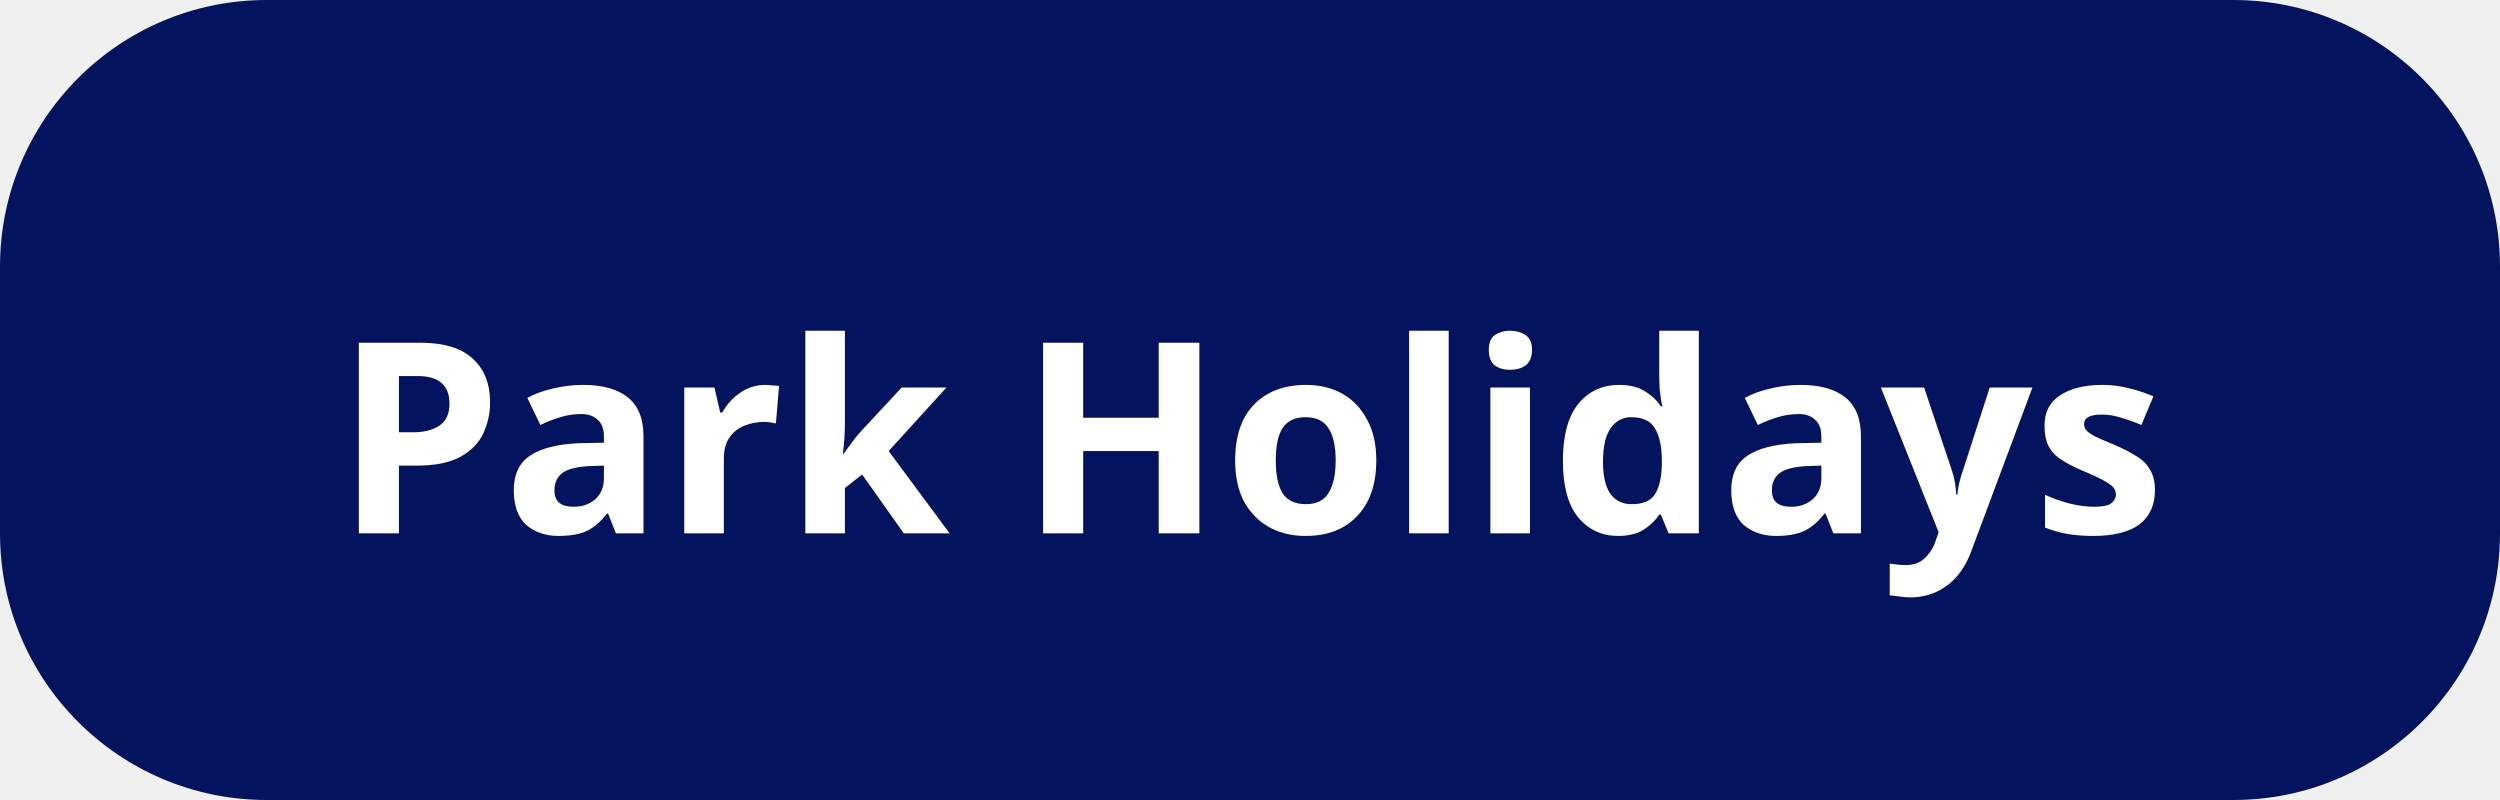
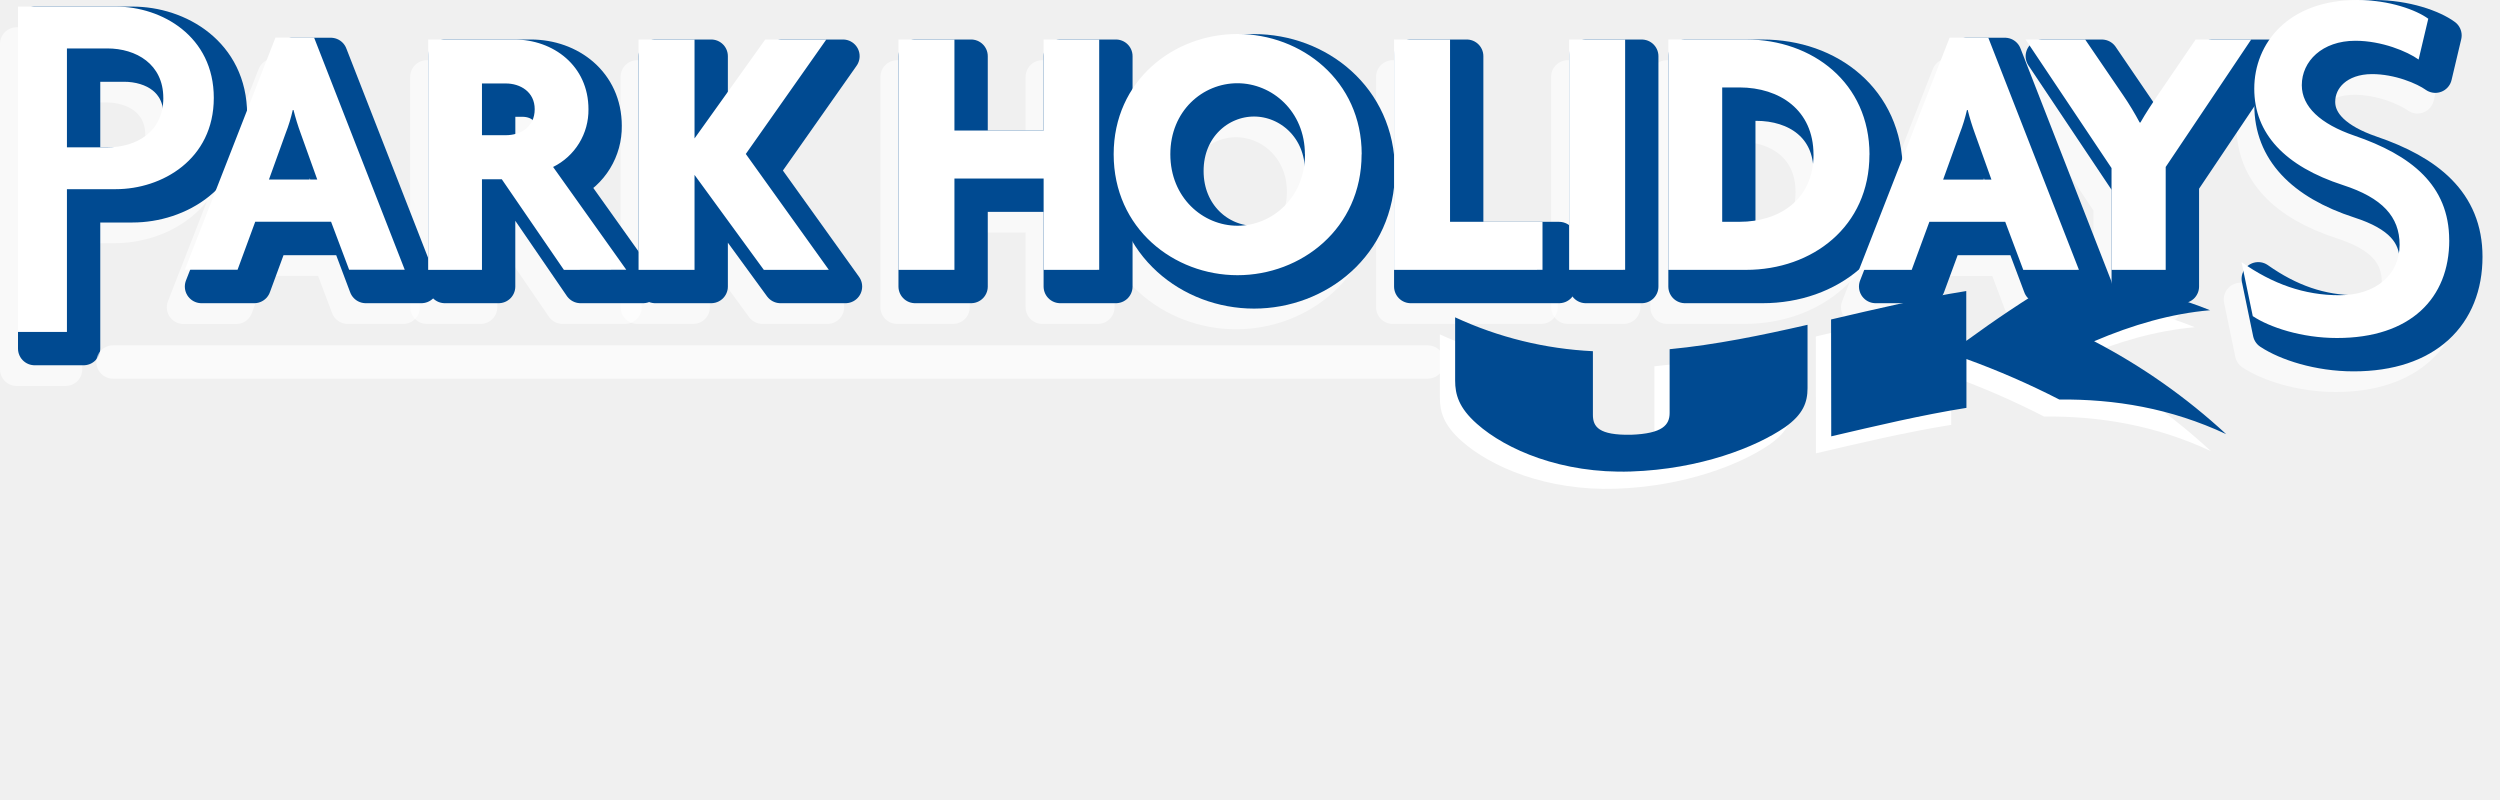
- <svg xmlns="http://www.w3.org/2000/svg" width="75" height="24" viewBox="0 0 75 24">
-   <rect width="75" height="24" rx="8" fill="#03135e" />
-   <text x="37.5" y="16" font-family="sans-serif" font-size="8" font-weight="600" fill="#ffffff" text-anchor="middle">Park Holidays</text>
+ <svg xmlns="http://www.w3.org/2000/svg" viewBox="0 0 75 24" fill="none">
+   <g transform="translate(0, 0.62)">
+     <svg viewBox="0 0 73.938 11.14" width="73.938" height="11.14" overflow="visible">
+       <path opacity="0.6" d="M17.614 3.777C17.614 2.477 16.563 1.686 15.383 1.686H12.805V8.597H14.419V5.878H15.015L16.878 8.597H18.753L16.553 5.51C16.875 5.351 17.146 5.104 17.334 4.797C17.522 4.49 17.619 4.136 17.614 3.777ZM15.133 4.557H14.418V3.008H15.133C15.567 3.008 16 3.257 16 3.777C16.001 4.318 15.567 4.557 15.133 4.557Z" fill="white" stroke="white" stroke-linecap="round" stroke-linejoin="round" />
+       <path opacity="0.6" d="M24.749 1.686H22.918L20.796 4.654V1.686H19.117V8.597H20.796V5.748L22.875 8.597H24.825L22.333 5.12L24.749 1.686Z" fill="white" stroke="white" stroke-linecap="round" stroke-linejoin="round" />
+       <path opacity="0.6" d="M6.374 3.437C6.374 1.587 4.813 0.698 3.437 0.698H0.5V10.459H1.968V6.176H3.437C4.813 6.176 6.374 5.292 6.374 3.437ZM3.177 4.921H1.968V1.953H3.177C4.048 1.953 4.859 2.428 4.859 3.437C4.859 4.463 4.048 4.921 3.177 4.921Z" fill="white" stroke="white" stroke-linecap="round" stroke-linejoin="round" />
+       <path opacity="0.6" d="M8.223 1.635L5.504 8.6H7.086L7.615 7.156H9.889L10.431 8.597H12.099L9.383 1.635H8.223ZM8.028 5.889L8.527 4.502C8.615 4.273 8.686 4.038 8.74 3.798H8.761C8.821 4.037 8.893 4.272 8.978 4.502L9.477 5.889H8.028Z" fill="white" stroke="white" stroke-linecap="round" stroke-linejoin="round" />
+       <path opacity="0.6" d="M37.082 1.524C35.175 1.524 33.367 2.921 33.367 5.13C33.367 7.362 35.175 8.758 37.082 8.758C38.989 8.758 40.808 7.362 40.808 5.13C40.808 2.922 38.999 1.524 37.082 1.524ZM37.082 7.275C36.042 7.275 35.068 6.432 35.068 5.13C35.068 3.829 36.042 2.997 37.082 2.997C38.122 2.997 39.107 3.84 39.107 5.13C39.107 6.42 38.122 7.275 37.082 7.275Z" fill="white" stroke="white" stroke-linecap="round" stroke-linejoin="round" />
+       <path opacity="0.6" d="M58.449 1.635L55.73 8.6H57.312L57.842 7.159H60.115L60.657 8.6H62.324L59.608 1.635H58.449ZM58.254 5.893L58.752 4.506C58.842 4.277 58.914 4.042 58.969 3.802H58.99C59.049 4.04 59.122 4.275 59.206 4.506L59.705 5.893H58.254Z" fill="white" stroke="white" stroke-linecap="round" stroke-linejoin="round" />
+       <path opacity="0.6" d="M31.268 4.416H28.592V1.686H26.913V8.597H28.592V5.857H31.268V8.597H32.936V1.686H31.268V4.416Z" fill="white" stroke="white" stroke-linecap="round" stroke-linejoin="round" />
+       <path opacity="0.6" d="M70.592 4.57C69.567 4.217 69.021 3.698 69.021 3.055C69.021 2.336 69.633 1.723 70.627 1.723C71.423 1.723 72.188 2.045 72.524 2.286L72.815 1.062C72.463 0.803 71.653 0.5 70.689 0.5C68.608 0.5 67.595 1.8 67.595 3.162C67.595 4.508 68.513 5.487 70.257 6.053C71.435 6.435 71.954 7.002 71.954 7.843C71.954 8.745 71.235 9.357 70.15 9.357C69.094 9.357 68.145 9.02 67.213 8.363L67.549 9.984C68.053 10.32 69.018 10.64 70.073 10.64C72.276 10.64 73.438 9.447 73.438 7.703C73.438 6.054 72.29 5.151 70.592 4.57Z" fill="white" stroke="white" stroke-linecap="round" stroke-linejoin="round" />
+       <path opacity="0.6" d="M65.833 1.686L64.692 3.355C64.541 3.583 64.324 3.907 64.172 4.178H64.151C64 3.894 63.834 3.62 63.653 3.355L62.515 1.686H60.728L63.302 5.542V8.597H64.927V5.51L67.494 1.687L65.833 1.686Z" fill="white" stroke="white" stroke-linecap="round" stroke-linejoin="round" />
+       <path opacity="0.6" d="M43.461 1.686H41.782V8.597H46.234V7.156H43.461V1.686Z" fill="white" stroke="white" stroke-linecap="round" stroke-linejoin="round" />
+       <path opacity="0.6" d="M48.712 1.686H47.033V8.596H48.712V1.686Z" fill="white" stroke="white" stroke-linecap="round" stroke-linejoin="round" />
+       <path opacity="0.6" d="M52.339 1.686H50.01V8.597H52.339C54.332 8.597 56.043 7.298 56.043 5.142C56.043 2.985 54.332 1.686 52.339 1.686ZM52.146 7.156H51.626V3.125H52.146C53.349 3.125 54.366 3.796 54.366 5.14C54.366 6.483 53.346 7.156 52.146 7.156Z" fill="white" stroke="white" stroke-linecap="round" stroke-linejoin="round" />
+     </svg>
+   </g>
+   <g transform="translate(0.54, 0)">
+     <svg viewBox="0 0 73.935 11.141" width="73.935" height="11.141" overflow="visible">
+       <path d="M8.224 1.632L5.505 8.596H7.087L7.617 7.155H9.892L10.434 8.596H12.102L9.383 1.632H8.224ZM8.029 5.888L8.527 4.504C8.617 4.275 8.689 4.04 8.743 3.8H8.765C8.825 4.038 8.897 4.273 8.982 4.504L9.48 5.891L8.029 5.888Z" fill="#004A91" stroke="#004A91" stroke-linecap="round" stroke-linejoin="round" />
+       <path d="M65.83 1.686L64.692 3.354C64.541 3.582 64.324 3.906 64.172 4.177H64.151C64 3.894 63.834 3.619 63.653 3.354L62.516 1.686H60.729L63.307 5.542V8.596H64.932V5.509L67.498 1.686H65.83Z" fill="#004A91" stroke="#004A91" stroke-linecap="round" stroke-linejoin="round" />
+       <path d="M70.592 4.569C69.567 4.217 69.016 3.697 69.016 3.055C69.016 2.336 69.628 1.723 70.622 1.723C71.418 1.723 72.183 2.045 72.52 2.286L72.81 1.062C72.458 0.803 71.648 0.5 70.684 0.5C68.604 0.5 67.59 1.8 67.59 3.162C67.59 4.508 68.508 5.487 70.252 6.053C71.43 6.435 71.95 7.002 71.95 7.843C71.95 8.745 71.231 9.357 70.145 9.357C69.089 9.357 68.141 9.021 67.208 8.363L67.544 9.985C68.05 10.321 69.013 10.641 70.069 10.641C72.272 10.641 73.435 9.447 73.435 7.704C73.438 6.053 72.291 5.15 70.592 4.569Z" fill="#004A91" stroke="#004A91" stroke-linecap="round" stroke-linejoin="round" />
+       <path d="M48.713 1.686H47.034V8.596H48.713V1.686Z" fill="#004A91" stroke="#004A91" stroke-linecap="round" stroke-linejoin="round" />
+       <path d="M17.614 3.776C17.614 2.476 16.563 1.685 15.383 1.685H12.805V8.596H14.419V5.878H15.014L16.877 8.596H18.752L16.553 5.509C16.875 5.35 17.146 5.103 17.334 4.796C17.522 4.489 17.619 4.135 17.614 3.776ZM15.135 4.556H14.42V3.004H15.135C15.568 3.004 16.002 3.253 16.002 3.773C16.001 4.317 15.568 4.556 15.135 4.556Z" fill="#004A91" stroke="#004A91" stroke-linecap="round" stroke-linejoin="round" />
+       <path d="M6.374 3.436C6.374 1.586 4.813 0.698 3.437 0.698H0.5V10.458H1.968V6.175H3.437C4.813 6.175 6.374 5.288 6.374 3.436ZM3.178 4.92H1.968V1.953H3.178C4.049 1.953 4.86 2.428 4.86 3.437C4.859 4.462 4.048 4.92 3.178 4.92Z" fill="#004A91" stroke="#004A91" stroke-linecap="round" stroke-linejoin="round" />
+       <path d="M52.339 1.686H50.01V8.596H52.339C54.332 8.596 56.043 7.297 56.043 5.141C56.043 2.984 54.332 1.686 52.339 1.686ZM52.144 7.156H51.624V3.125H52.144C53.347 3.125 54.364 3.796 54.364 5.14C54.364 6.483 53.347 7.155 52.144 7.155V7.156Z" fill="#004A91" stroke="#004A91" stroke-linecap="round" stroke-linejoin="round" />
+       <path d="M43.461 1.685H41.782V8.596H46.234V7.155H43.461V1.685Z" fill="#004A91" stroke="#004A91" stroke-linecap="round" stroke-linejoin="round" />
+       <path d="M37.082 1.523C35.175 1.523 33.367 2.92 33.367 5.129C33.367 7.361 35.175 8.758 37.082 8.758C38.989 8.758 40.808 7.362 40.808 5.129C40.808 2.921 38.999 1.523 37.082 1.523ZM37.082 7.274C36.042 7.274 35.068 6.431 35.068 5.129C35.068 3.828 36.042 2.996 37.082 2.996C38.123 2.996 39.107 3.839 39.107 5.129C39.107 6.419 38.122 7.274 37.082 7.274Z" fill="#004A91" stroke="#004A91" stroke-linecap="round" stroke-linejoin="round" />
+       <path d="M58.448 1.632L55.729 8.596H57.311L57.841 7.155H60.117L60.658 8.596H62.326L59.608 1.632H58.448ZM58.253 5.889L58.752 4.504C58.842 4.275 58.914 4.04 58.969 3.8H58.991C59.05 4.038 59.123 4.273 59.207 4.504L59.706 5.891L58.253 5.889Z" fill="#004A91" stroke="#004A91" stroke-linecap="round" stroke-linejoin="round" />
+       <path d="M24.749 1.685H22.919L20.796 4.653V1.685H19.117V8.596H20.796V5.747L22.875 8.596H24.825L22.334 5.119L24.749 1.685Z" fill="#004A91" stroke="#004A91" stroke-linecap="round" stroke-linejoin="round" />
+       <path d="M31.268 4.415H28.593V1.685H26.914V8.596H28.593V5.855H31.268V8.596H32.937V1.685H31.268V4.415Z" fill="#004A91" stroke="#004A91" stroke-linecap="round" stroke-linejoin="round" />
+     </svg>
+   </g>
+   <g transform="translate(0.54, 0)">
+     <svg viewBox="0 0 72.938 10.14" width="72.938" height="10.14" overflow="visible">
+       <path fill-rule="evenodd" clip-rule="evenodd" d="M5.874 2.936C5.874 1.086 4.313 0.198 2.937 0.198H0V9.958H1.468V5.675H2.937C4.313 5.675 5.874 4.788 5.874 2.936ZM4.36 2.936C4.36 3.961 3.549 4.42 2.678 4.42H1.468V1.453H2.677C3.548 1.453 4.359 1.927 4.359 2.936H4.36ZM11.602 8.092L8.883 1.128H7.724L5.005 8.092H6.587L7.117 6.652H9.392L9.934 8.092H11.602ZM8.977 5.385H7.529L8.027 4.004C8.117 3.775 8.189 3.54 8.243 3.3H8.265C8.325 3.538 8.397 3.773 8.482 4.004L8.977 5.385ZM18.248 8.092L16.053 5.009C16.375 4.85 16.646 4.603 16.834 4.296C17.022 3.989 17.119 3.635 17.114 3.276C17.114 1.976 16.063 1.185 14.883 1.185H12.305V8.096H13.919V5.378H14.514L16.377 8.096L18.248 8.092ZM15.501 3.276C15.501 3.817 15.068 4.056 14.634 4.056H13.919V2.504H14.635C15.068 2.504 15.501 2.756 15.501 3.276ZM24.325 8.095L21.834 4.619L24.249 1.186H22.417L20.296 4.153V1.186H18.617V8.096H20.296V5.247L22.375 8.096L24.325 8.095ZM32.436 8.095V1.186H30.768V3.915H28.093V1.186H26.414V8.096H28.093V5.356H30.769V8.096L32.436 8.095ZM40.311 4.627C40.311 2.417 38.502 1.02 36.585 1.02C34.668 1.02 32.87 2.417 32.87 4.627C32.87 6.858 34.678 8.256 36.585 8.256C38.492 8.256 40.308 6.862 40.308 4.629L40.311 4.627ZM38.61 4.627C38.61 5.927 37.625 6.772 36.585 6.772C35.545 6.772 34.57 5.928 34.57 4.627C34.57 3.325 35.542 2.497 36.582 2.497C37.623 2.497 38.607 3.341 38.607 4.629L38.61 4.627ZM45.735 8.095V6.655H42.961V1.186H41.282V8.096L45.735 8.095ZM48.214 8.095V1.186H46.534V8.096L48.214 8.095ZM55.545 4.64C55.545 2.483 53.833 1.184 51.841 1.184H49.51V8.096H51.839C53.832 8.096 55.543 6.796 55.543 4.641L55.545 4.64ZM53.866 4.64C53.866 5.982 52.848 6.654 51.646 6.654H51.126V2.623H51.646C52.847 2.626 53.865 3.298 53.865 4.641L53.866 4.64ZM61.828 8.095L59.109 1.131H57.948L55.229 8.096H56.811L57.341 6.655H59.617L60.158 8.096L61.828 8.095ZM59.203 5.388H57.754L58.252 4.004C58.342 3.775 58.414 3.54 58.469 3.3H58.491C58.55 3.538 58.623 3.773 58.707 4.004L59.203 5.388ZM66.996 1.185H65.33L64.192 2.854C64.041 3.082 63.824 3.406 63.672 3.677H63.651C63.5 3.394 63.334 3.119 63.153 2.854L62.016 1.186H60.228L62.806 5.042V8.096H64.431V5.009L66.996 1.185ZM72.936 7.205C72.936 5.553 71.788 4.65 70.09 4.069C69.066 3.717 68.514 3.197 68.514 2.555C68.514 1.836 69.127 1.223 70.12 1.223C70.916 1.223 71.681 1.545 72.018 1.786L72.308 0.562C71.956 0.303 71.146 0 70.182 0C68.102 0 67.088 1.3 67.088 2.662C67.088 4.008 68.006 4.987 69.75 5.553C70.928 5.935 71.448 6.502 71.448 7.343C71.448 8.245 70.729 8.857 69.643 8.857C68.588 8.857 67.639 8.52 66.706 7.863L67.043 9.484C67.548 9.82 68.512 10.14 69.567 10.14C71.775 10.142 72.938 8.948 72.938 7.205H72.936Z" fill="white" />
+     </svg>
+   </g>
+   <g transform="translate(2.89, 10.36)">
+     <svg viewBox="0 0 40.444 1" width="40.444" height="1" overflow="visible">
+       <path opacity="0.65" d="M0.5 0.5H39.944" stroke="white" stroke-linecap="round" stroke-linejoin="round" />
+     </svg>
+   </g>
+   <g transform="translate(43.19, 8.99)">
+     <svg viewBox="0 0 23.137 5.676" width="23.137" height="5.676" overflow="visible">
+       <path fill-rule="evenodd" clip-rule="evenodd" d="M0 1.038C1.301 1.642 2.707 1.988 4.14 2.056V3.967C4.14 4.327 4.317 4.581 5.283 4.566C6.232 4.531 6.442 4.271 6.442 3.909V1.999C7.821 1.866 9.2 1.581 10.579 1.266V3.171C10.579 3.592 10.45 3.957 9.903 4.342C9.034 4.94 7.359 5.602 5.283 5.672C3.206 5.741 1.533 5.016 0.663 4.244C0.115 3.761 0.007 3.36 0.007 2.943V1.038M11.285 1.104C12.637 0.789 13.989 0.466 15.341 0.251V1.746C16.216 1.109 17.091 0.517 17.966 0.003C19.527 -0.027 21.089 0.19 22.654 0.827C21.495 0.927 20.335 1.262 19.177 1.757C20.614 2.506 21.946 3.443 23.137 4.543C21.468 3.764 19.799 3.491 18.13 3.505C17.229 3.042 16.299 2.637 15.346 2.291V3.756C13.994 3.971 12.641 4.295 11.289 4.61L11.285 1.104Z" fill="white" />
+     </svg>
+   </g>
+   <g transform="translate(43.65, 8.48)">
+     <svg viewBox="0 0 23.134 5.67" width="23.134" height="5.67" overflow="visible">
+       <path fill-rule="evenodd" clip-rule="evenodd" d="M0 1.038C1.3 1.642 2.705 1.987 4.137 2.056V3.965C4.137 4.325 4.314 4.579 5.28 4.563C6.23 4.528 6.439 4.268 6.439 3.906V1.996C7.818 1.864 9.197 1.579 10.576 1.264V3.165C10.576 3.586 10.447 3.95 9.9 4.336C9.031 4.933 7.357 5.596 5.28 5.665C3.203 5.735 1.53 5.009 0.66 4.237C0.113 3.755 0.004 3.353 0.004 2.936V1.038M11.282 1.104C12.634 0.789 13.987 0.466 15.338 0.251V1.746C16.213 1.109 17.088 0.517 17.963 0.003C19.524 -0.027 21.086 0.19 22.651 0.827C21.492 0.927 20.332 1.262 19.174 1.757C20.612 2.506 21.943 3.443 23.134 4.543C21.465 3.764 19.796 3.491 18.128 3.505C17.226 3.042 16.296 2.637 15.343 2.291V3.756C13.994 3.971 12.638 4.295 11.287 4.61L11.282 1.104Z" fill="#004A91" />
+     </svg>
+   </g>
</svg>
